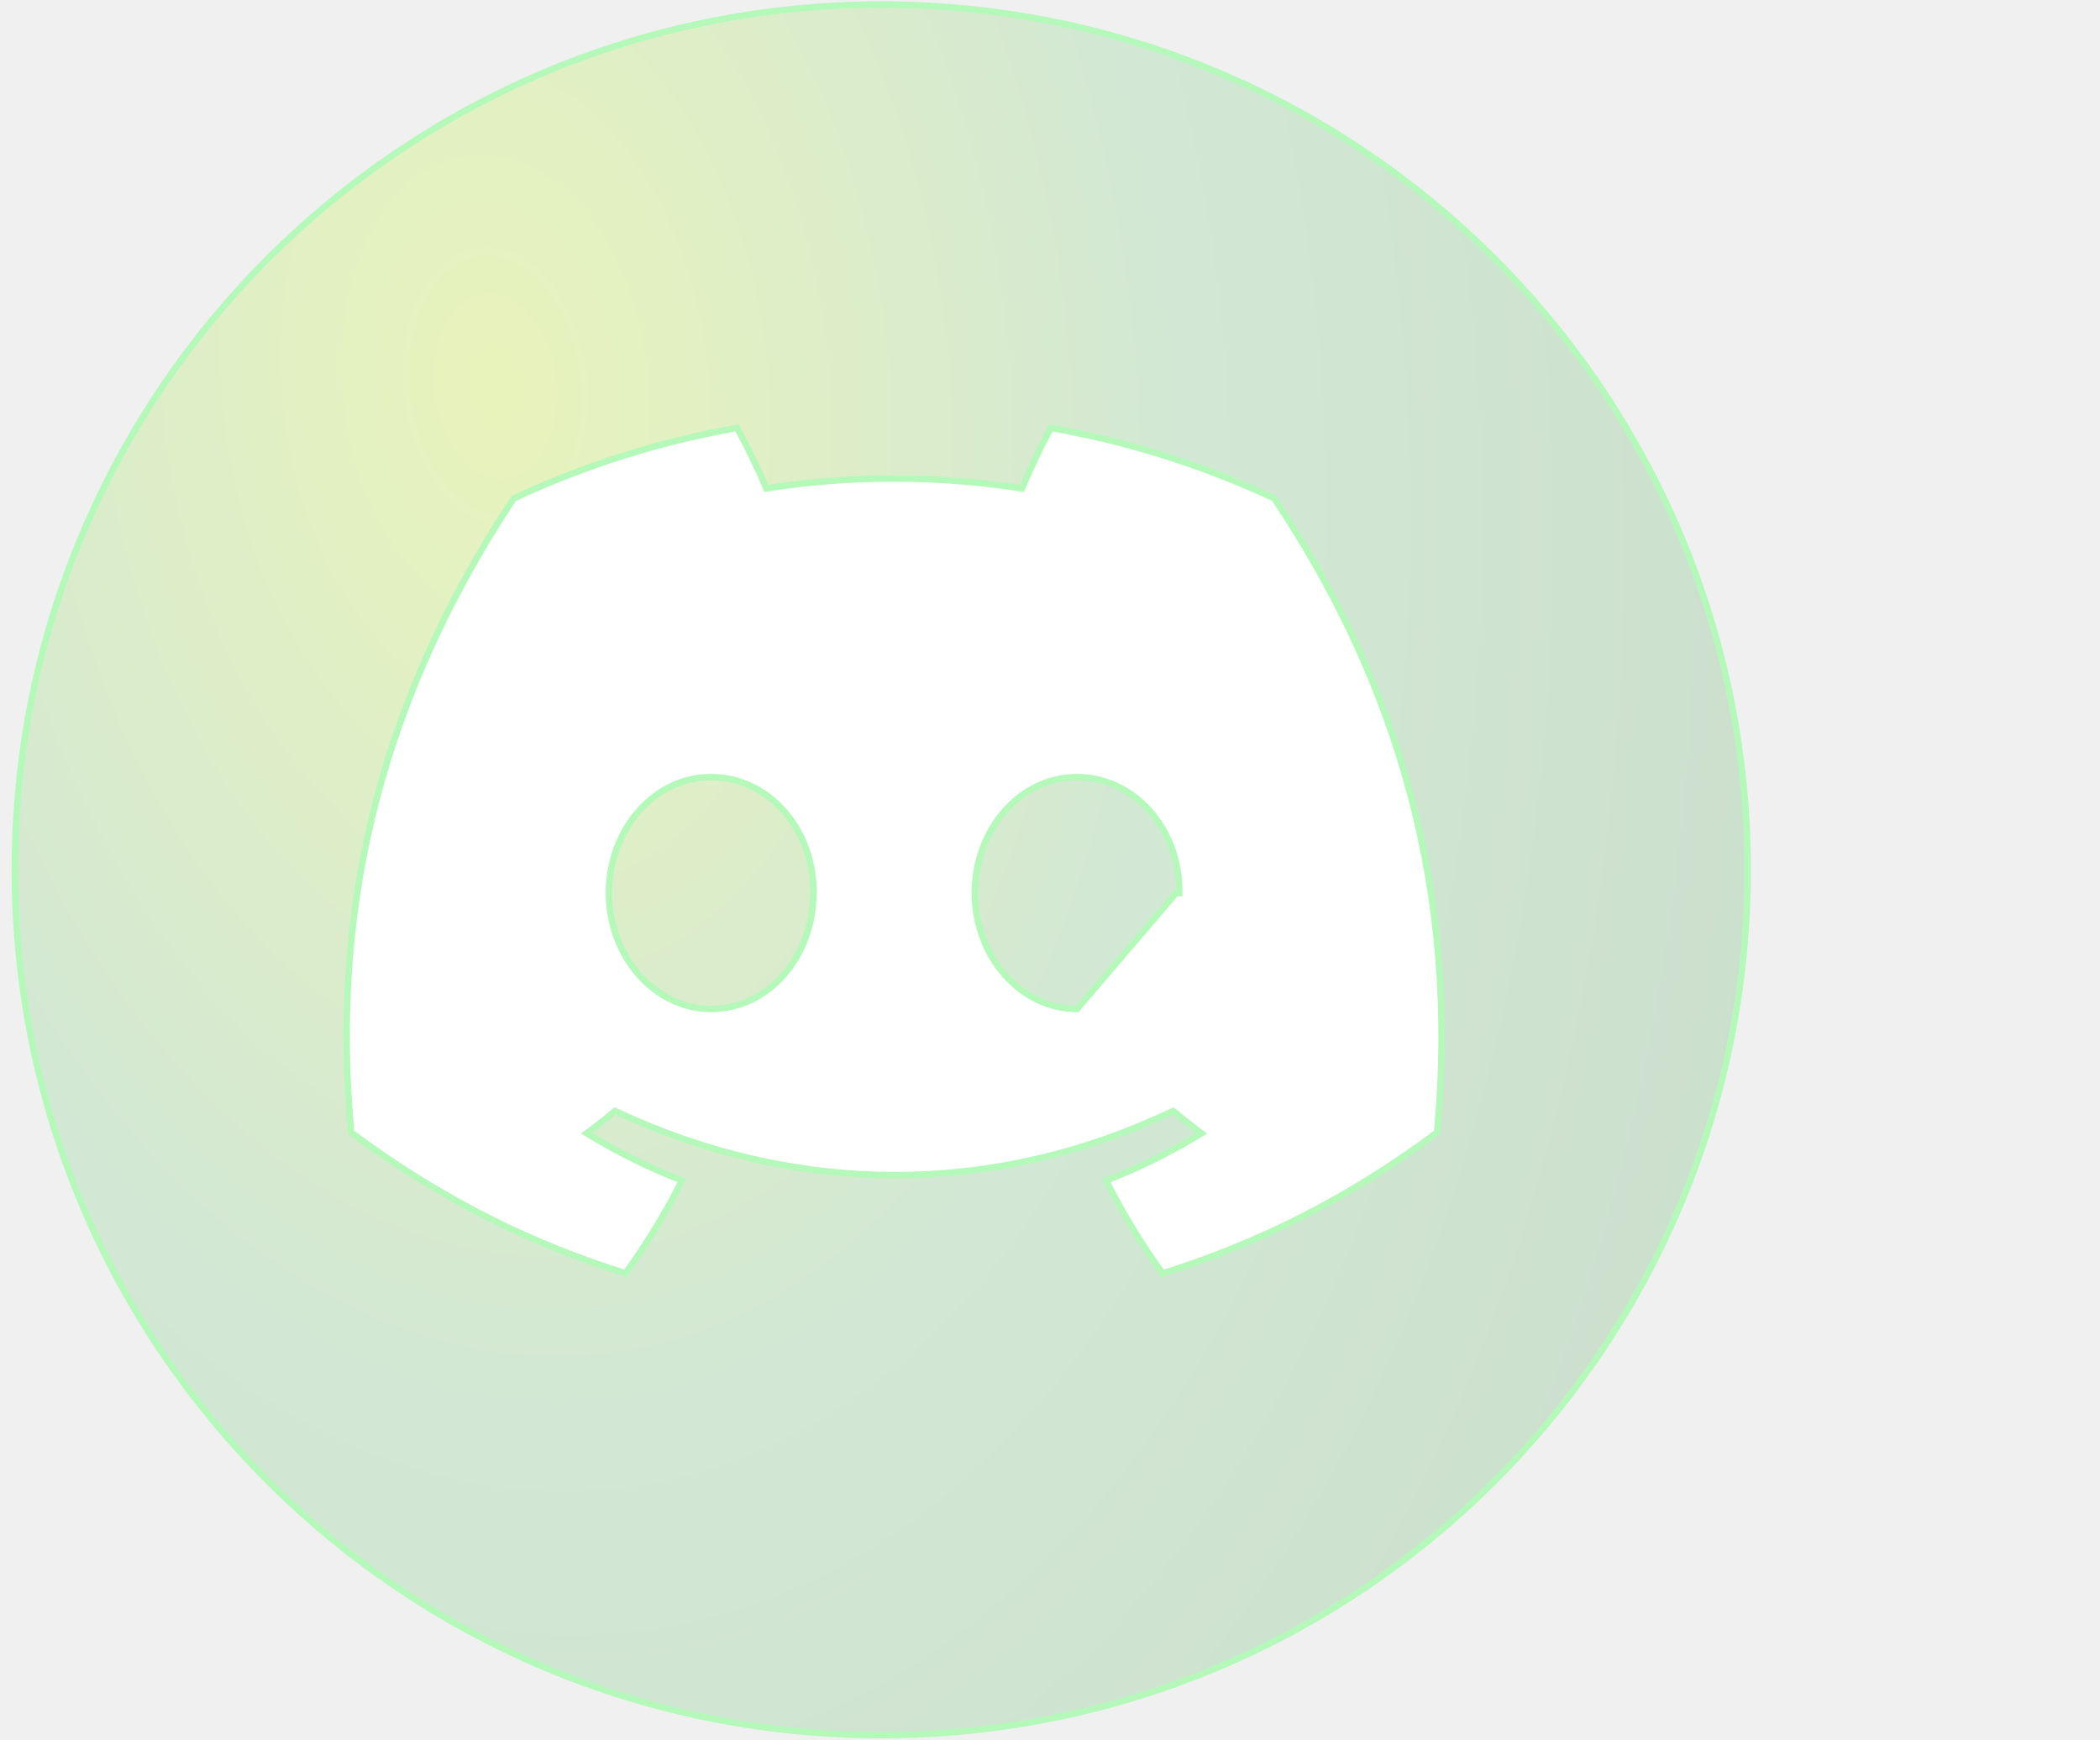
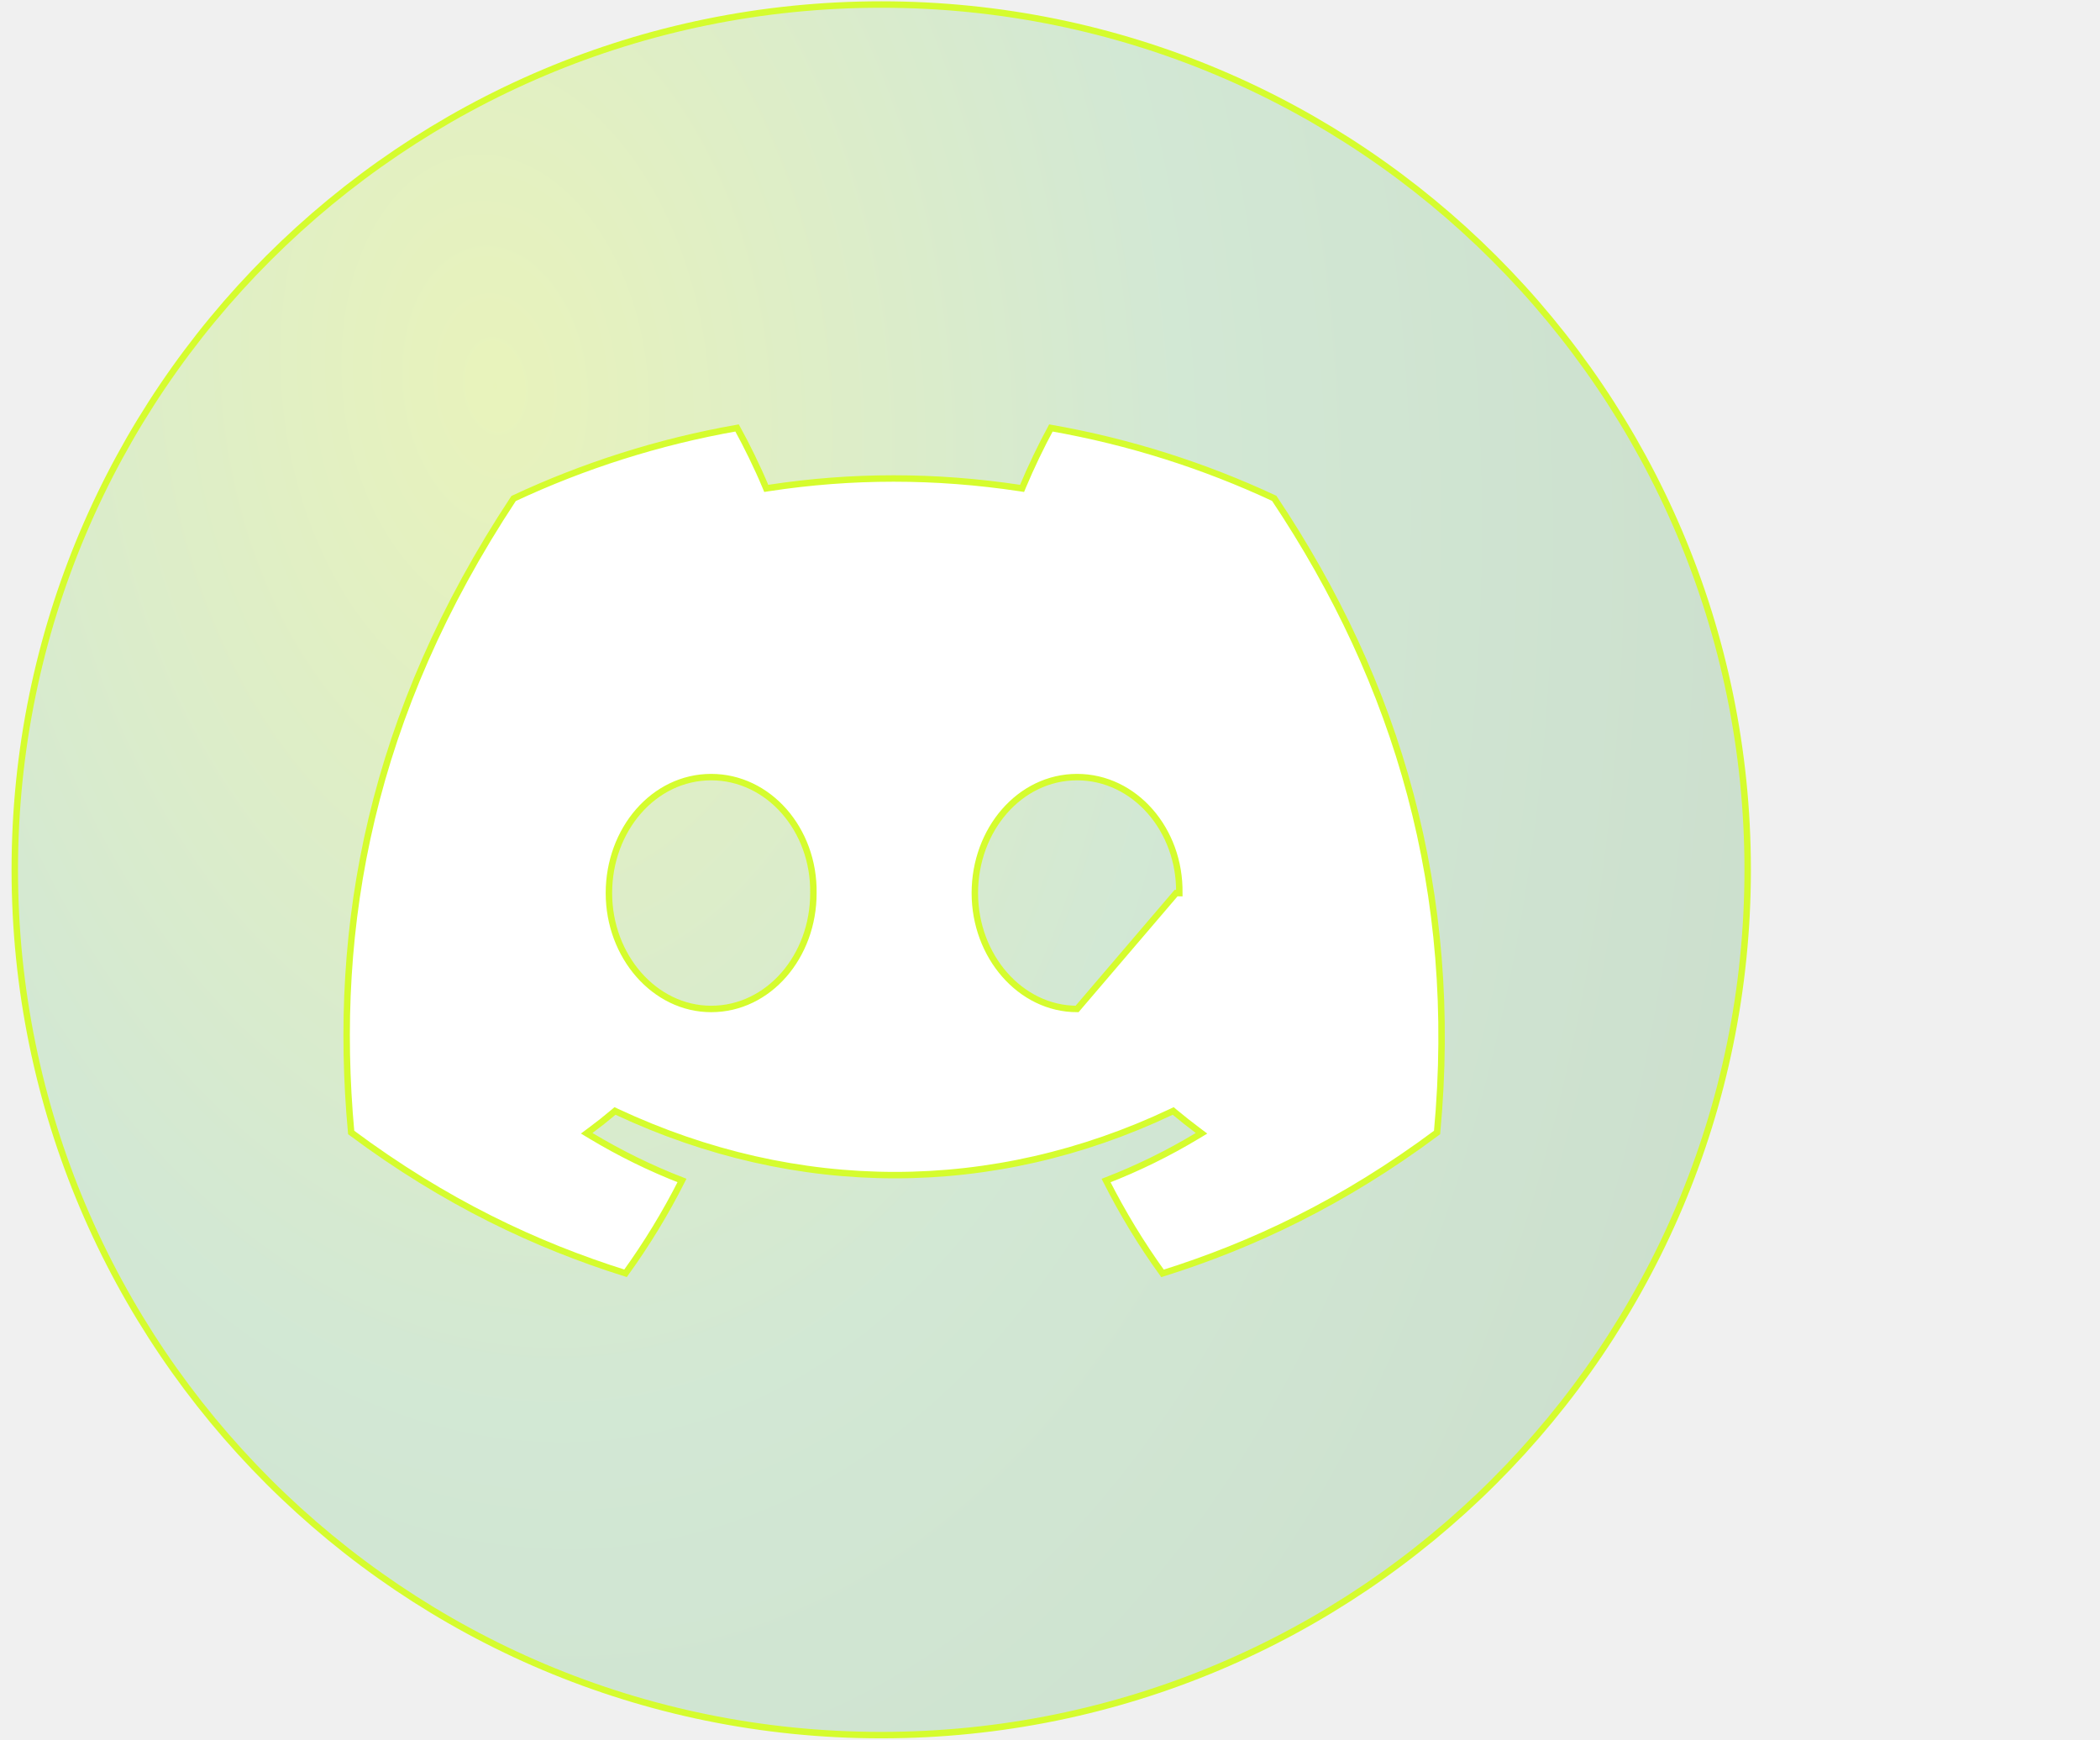
<svg xmlns="http://www.w3.org/2000/svg" width="163" height="135" viewBox="0 0 163 135" fill="none">
-   <path d="M135.653 67.501C135.653 104.586 105.543 134.65 68.4 134.65C31.258 134.65 1.148 104.586 1.148 67.501C1.148 30.416 31.258 0.352 68.4 0.352C105.543 0.352 135.653 30.416 135.653 67.501Z" fill="url(#paint0_radial_28101_1353)" fill-opacity="0.27" stroke="#B4F9BA" stroke-width="0.5" />
+   <path d="M135.653 67.501C135.653 104.586 105.543 134.65 68.4 134.65C31.258 134.65 1.148 104.586 1.148 67.501C1.148 30.416 31.258 0.352 68.4 0.352C105.543 0.352 135.653 30.416 135.653 67.501Z" fill="url(#paint0_radial_28101_1353)" fill-opacity="0.27" stroke="#d5fc2e" stroke-width="0.5" />
  <path d="M85.852 91.615C88.322 90.659 90.695 89.492 92.943 88.137L93.261 87.946L92.964 87.723C92.362 87.273 91.767 86.801 91.185 86.317L91.063 86.214L90.918 86.282C77.088 92.83 61.882 92.83 47.882 86.282L47.737 86.214L47.615 86.317C47.041 86.802 46.447 87.272 45.839 87.722L45.539 87.945L45.859 88.138C48.1 89.485 50.467 90.653 52.936 91.609C51.66 94.137 50.191 96.542 48.553 98.812C41.608 96.63 34.545 93.311 27.258 87.885C25.776 71.778 28.793 55.443 39.864 38.686C45.307 36.139 51.129 34.279 57.212 33.21C57.956 34.558 58.815 36.315 59.4 37.72L59.475 37.901L59.669 37.871C66.098 36.886 72.589 36.886 79.14 37.871L79.333 37.901L79.408 37.72C79.994 36.314 80.834 34.557 81.57 33.211C87.647 34.279 93.462 36.133 98.905 38.673C108.506 53.036 113.282 69.222 111.544 87.885C104.256 93.318 97.187 96.637 90.234 98.819C88.591 96.549 87.129 94.138 85.852 91.615ZM47.264 69.305C47.264 74.212 50.81 78.298 55.2 78.298C59.664 78.298 63.141 74.212 63.135 69.307C63.21 64.388 59.662 60.306 55.2 60.306C50.734 60.306 47.264 64.4 47.264 69.305ZM75.666 69.305C75.666 74.212 79.212 78.298 83.602 78.298L91.287 69.305L91.537 69.309C91.537 69.308 91.537 69.308 91.537 69.307C91.612 64.388 88.064 60.306 83.602 60.306C79.136 60.306 75.666 64.4 75.666 69.305Z" fill="url(#paint1_radial_28101_1353)" fill-opacity="0.27" />
  <path d="M85.852 91.615C88.322 90.659 90.695 89.492 92.943 88.137L93.261 87.946L92.964 87.723C92.362 87.273 91.767 86.801 91.185 86.317L91.063 86.214L90.918 86.282C77.088 92.83 61.882 92.83 47.882 86.282L47.737 86.214L47.615 86.317C47.041 86.802 46.447 87.272 45.839 87.722L45.539 87.945L45.859 88.138C48.1 89.485 50.467 90.653 52.936 91.609C51.66 94.137 50.191 96.542 48.553 98.812C41.608 96.63 34.545 93.311 27.258 87.885C25.776 71.778 28.793 55.443 39.864 38.686C45.307 36.139 51.129 34.279 57.212 33.21C57.956 34.558 58.815 36.315 59.4 37.72L59.475 37.901L59.669 37.871C66.098 36.886 72.589 36.886 79.14 37.871L79.333 37.901L79.408 37.72C79.994 36.314 80.834 34.557 81.57 33.211C87.647 34.279 93.462 36.133 98.905 38.673C108.506 53.036 113.282 69.222 111.544 87.885C104.256 93.318 97.187 96.637 90.234 98.819C88.591 96.549 87.129 94.138 85.852 91.615ZM47.264 69.305C47.264 74.212 50.81 78.298 55.2 78.298C59.664 78.298 63.141 74.212 63.135 69.307C63.21 64.388 59.662 60.306 55.2 60.306C50.734 60.306 47.264 64.4 47.264 69.305ZM75.666 69.305C75.666 74.212 79.212 78.298 83.602 78.298L91.287 69.305L91.537 69.309C91.537 69.308 91.537 69.308 91.537 69.307C91.612 64.388 88.064 60.306 83.602 60.306C79.136 60.306 75.666 64.4 75.666 69.305Z" fill="white" />
-   <path d="M85.852 91.615C88.322 90.659 90.695 89.492 92.943 88.137L93.261 87.946L92.964 87.723C92.362 87.273 91.767 86.801 91.185 86.317L91.063 86.214L90.918 86.282C77.088 92.83 61.882 92.83 47.882 86.282L47.737 86.214L47.615 86.317C47.041 86.802 46.447 87.272 45.839 87.722L45.539 87.945L45.859 88.138C48.1 89.485 50.467 90.653 52.936 91.609C51.66 94.137 50.191 96.542 48.553 98.812C41.608 96.63 34.545 93.311 27.258 87.885C25.776 71.778 28.793 55.443 39.864 38.686C45.307 36.139 51.129 34.279 57.212 33.21C57.956 34.558 58.815 36.315 59.4 37.72L59.475 37.901L59.669 37.871C66.098 36.886 72.589 36.886 79.14 37.871L79.333 37.901L79.408 37.72C79.994 36.314 80.834 34.557 81.57 33.211C87.647 34.279 93.462 36.133 98.905 38.673C108.506 53.036 113.282 69.222 111.544 87.885C104.256 93.318 97.187 96.637 90.234 98.819C88.591 96.549 87.129 94.138 85.852 91.615ZM47.264 69.305C47.264 74.212 50.81 78.298 55.2 78.298C59.664 78.298 63.141 74.212 63.135 69.307C63.21 64.388 59.662 60.306 55.2 60.306C50.734 60.306 47.264 64.4 47.264 69.305ZM75.666 69.305C75.666 74.212 79.212 78.298 83.602 78.298L91.287 69.305L91.537 69.309C91.537 69.308 91.537 69.308 91.537 69.307C91.612 64.388 88.064 60.306 83.602 60.306C79.136 60.306 75.666 64.4 75.666 69.305Z" stroke="#B4F9BA" stroke-width="0.5" />
+   <path d="M85.852 91.615C88.322 90.659 90.695 89.492 92.943 88.137L93.261 87.946L92.964 87.723C92.362 87.273 91.767 86.801 91.185 86.317L91.063 86.214L90.918 86.282C77.088 92.83 61.882 92.83 47.882 86.282L47.737 86.214L47.615 86.317C47.041 86.802 46.447 87.272 45.839 87.722L45.539 87.945L45.859 88.138C48.1 89.485 50.467 90.653 52.936 91.609C51.66 94.137 50.191 96.542 48.553 98.812C41.608 96.63 34.545 93.311 27.258 87.885C25.776 71.778 28.793 55.443 39.864 38.686C45.307 36.139 51.129 34.279 57.212 33.21C57.956 34.558 58.815 36.315 59.4 37.72L59.475 37.901L59.669 37.871C66.098 36.886 72.589 36.886 79.14 37.871L79.333 37.901L79.408 37.72C79.994 36.314 80.834 34.557 81.57 33.211C87.647 34.279 93.462 36.133 98.905 38.673C108.506 53.036 113.282 69.222 111.544 87.885C104.256 93.318 97.187 96.637 90.234 98.819C88.591 96.549 87.129 94.138 85.852 91.615ZM47.264 69.305C47.264 74.212 50.81 78.298 55.2 78.298C59.664 78.298 63.141 74.212 63.135 69.307C63.21 64.388 59.662 60.306 55.2 60.306C50.734 60.306 47.264 64.4 47.264 69.305ZM75.666 69.305C75.666 74.212 79.212 78.298 83.602 78.298L91.287 69.305L91.537 69.309C91.537 69.308 91.537 69.308 91.537 69.307C91.612 64.388 88.064 60.306 83.602 60.306C79.136 60.306 75.666 64.4 75.666 69.305Z" stroke="#d5fc2e" stroke-width="0.5" />
  <defs>
    <radialGradient id="paint0_radial_28101_1353" cx="0" cy="0" r="1" gradientUnits="userSpaceOnUse" gradientTransform="translate(38.7724 28.9927) rotate(83.1564) scale(203.207 131.22)">
      <stop stop-color="#d5fc2e" />
      <stop offset="0.4" stop-color="#82D289" />
      <stop offset="0.835" stop-color="#66AB6C" />
      <stop offset="1" stop-color="#386A3C" />
    </radialGradient>
    <radialGradient id="paint1_radial_28101_1353" cx="0" cy="0" r="1" gradientUnits="userSpaceOnUse" gradientTransform="translate(50.6394 47.1172) rotate(81.2003) scale(100.23 82.7043)">
      <stop stop-color="#d5fc2e" />
      <stop offset="0.4" stop-color="#82D289" />
      <stop offset="0.835" stop-color="#66AB6C" />
      <stop offset="1" stop-color="#386A3C" />
    </radialGradient>
    <radialGradient id="paint2_radial_28101_1353" cx="0" cy="0" r="1" gradientUnits="userSpaceOnUse" gradientTransform="translate(112.114 79.9033) rotate(83.1667) scale(105.522 68.0393)">
      <stop stop-color="#656565" />
      <stop offset="0.4" stop-color="#525252" />
      <stop offset="0.835" stop-color="#373737" />
      <stop offset="1" stop-color="#2F2F2F" />
    </radialGradient>
  </defs>
</svg>
